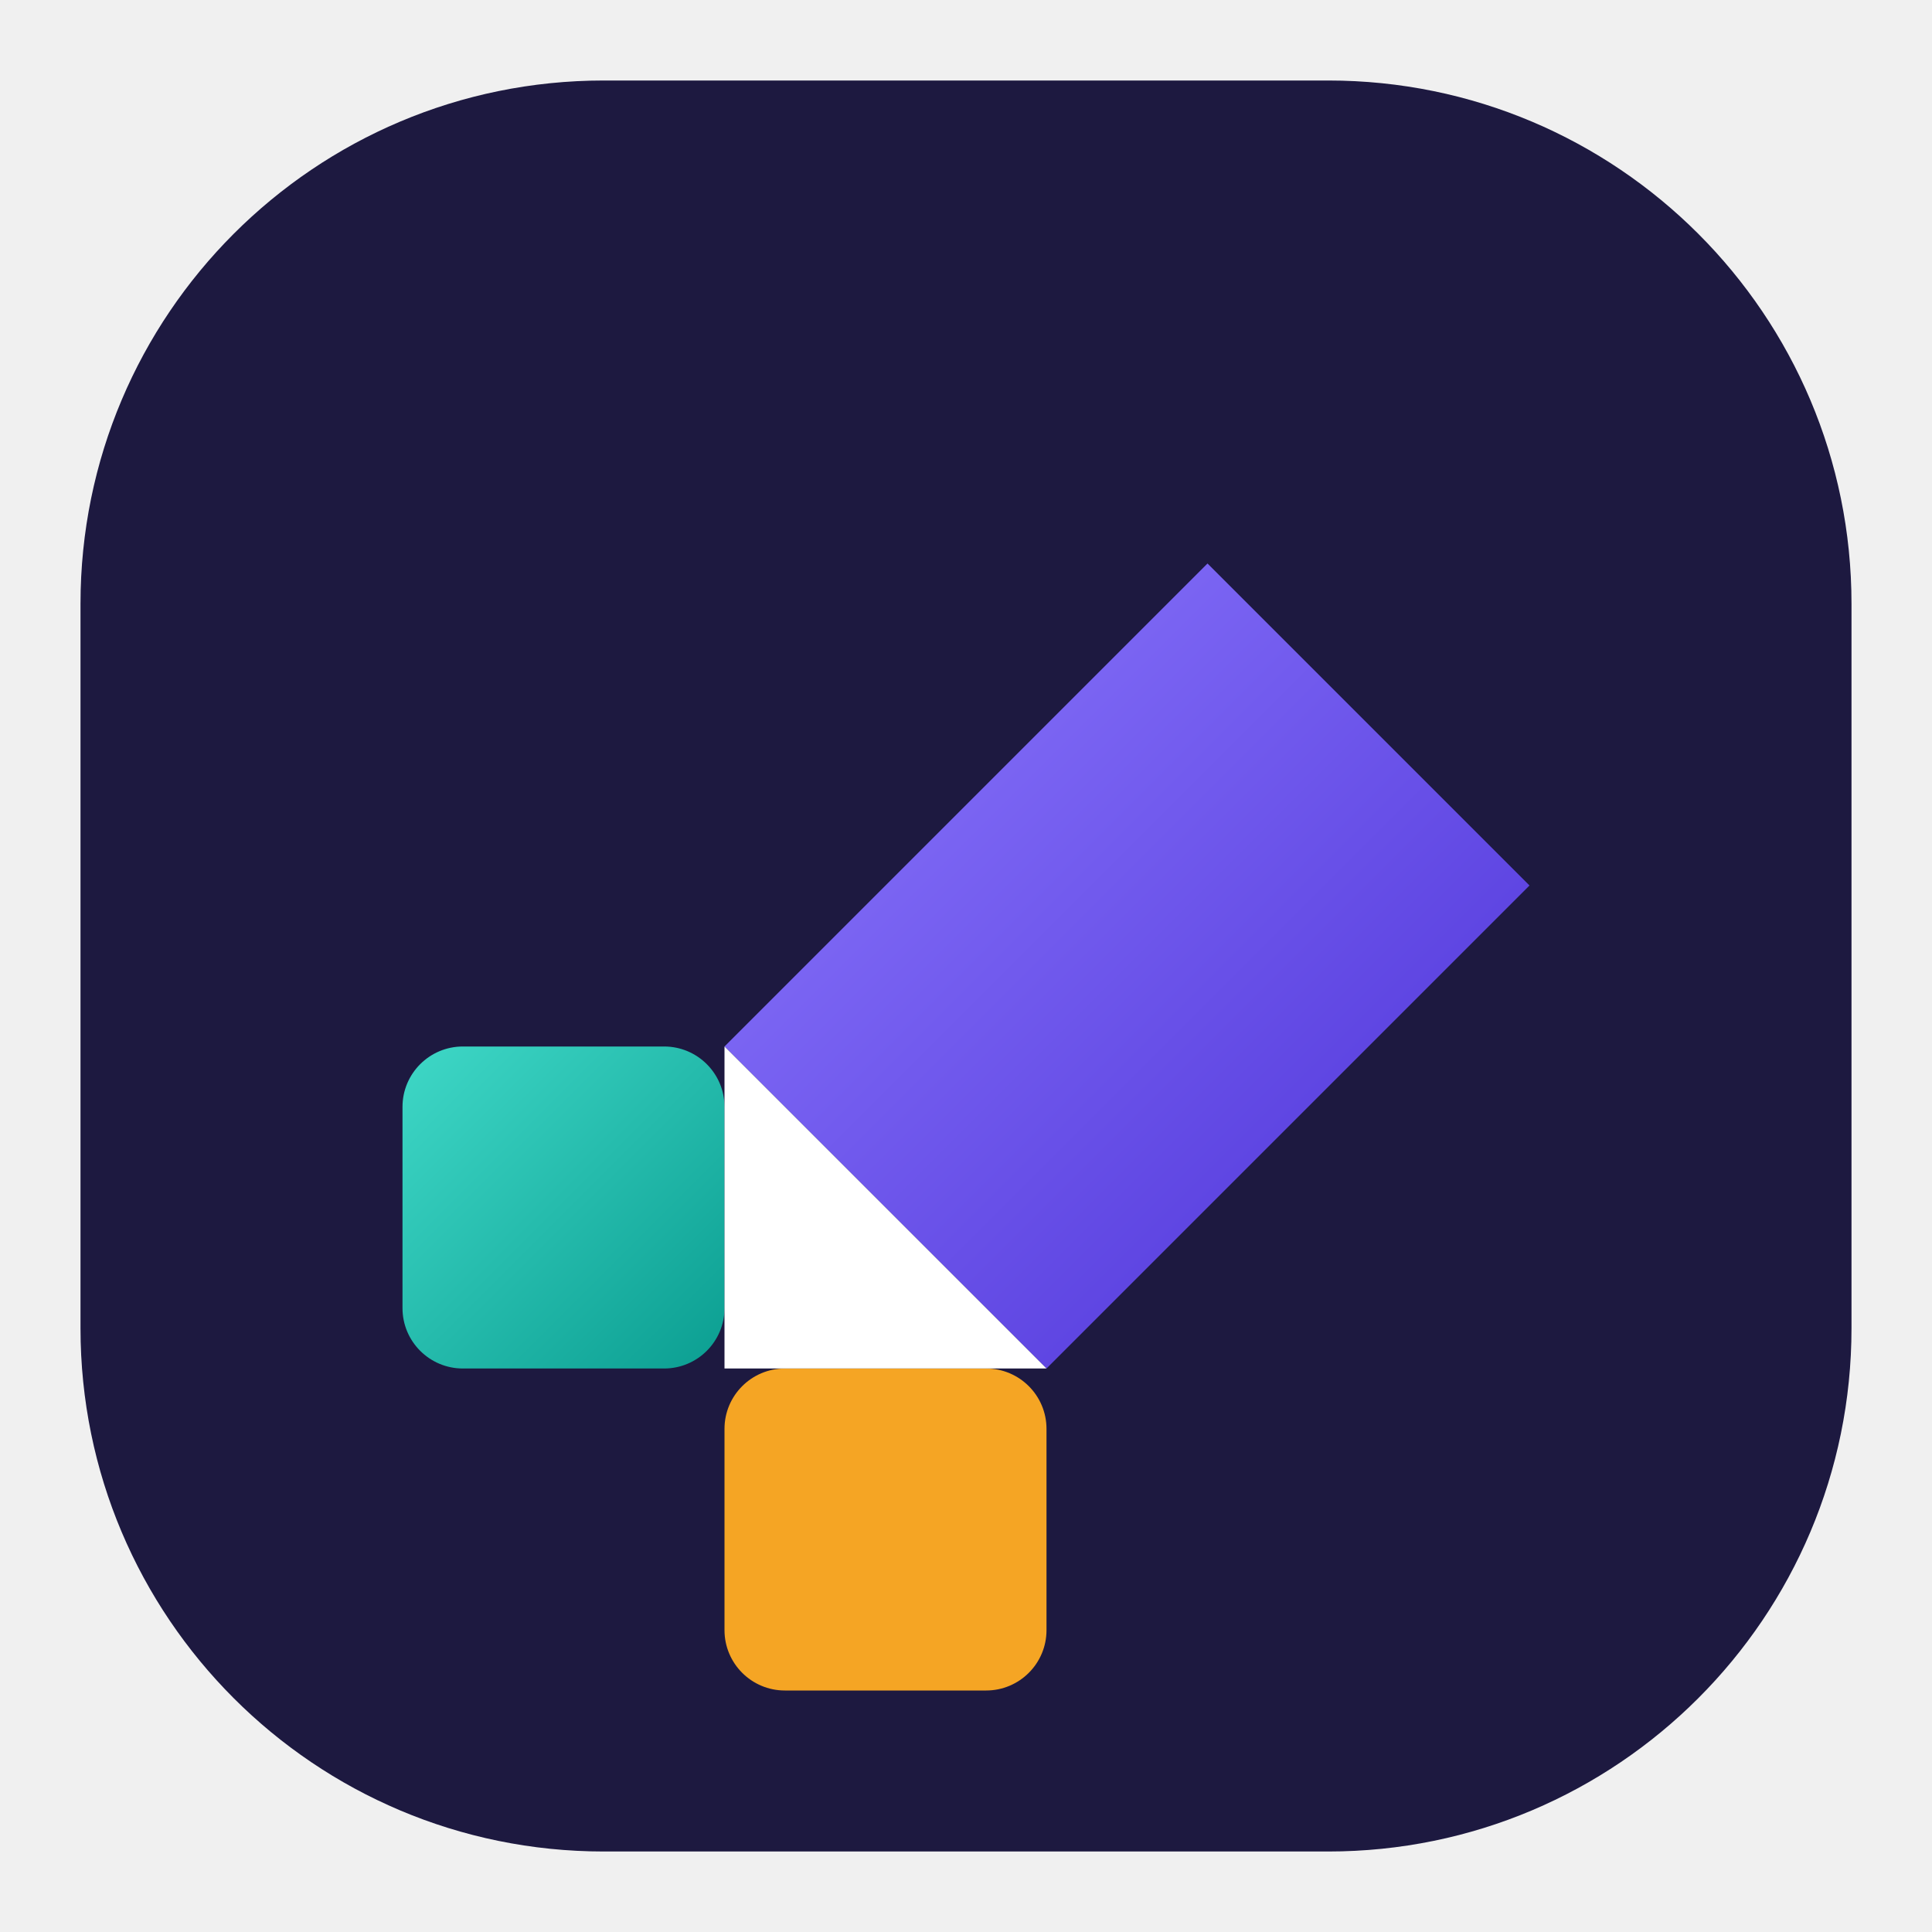
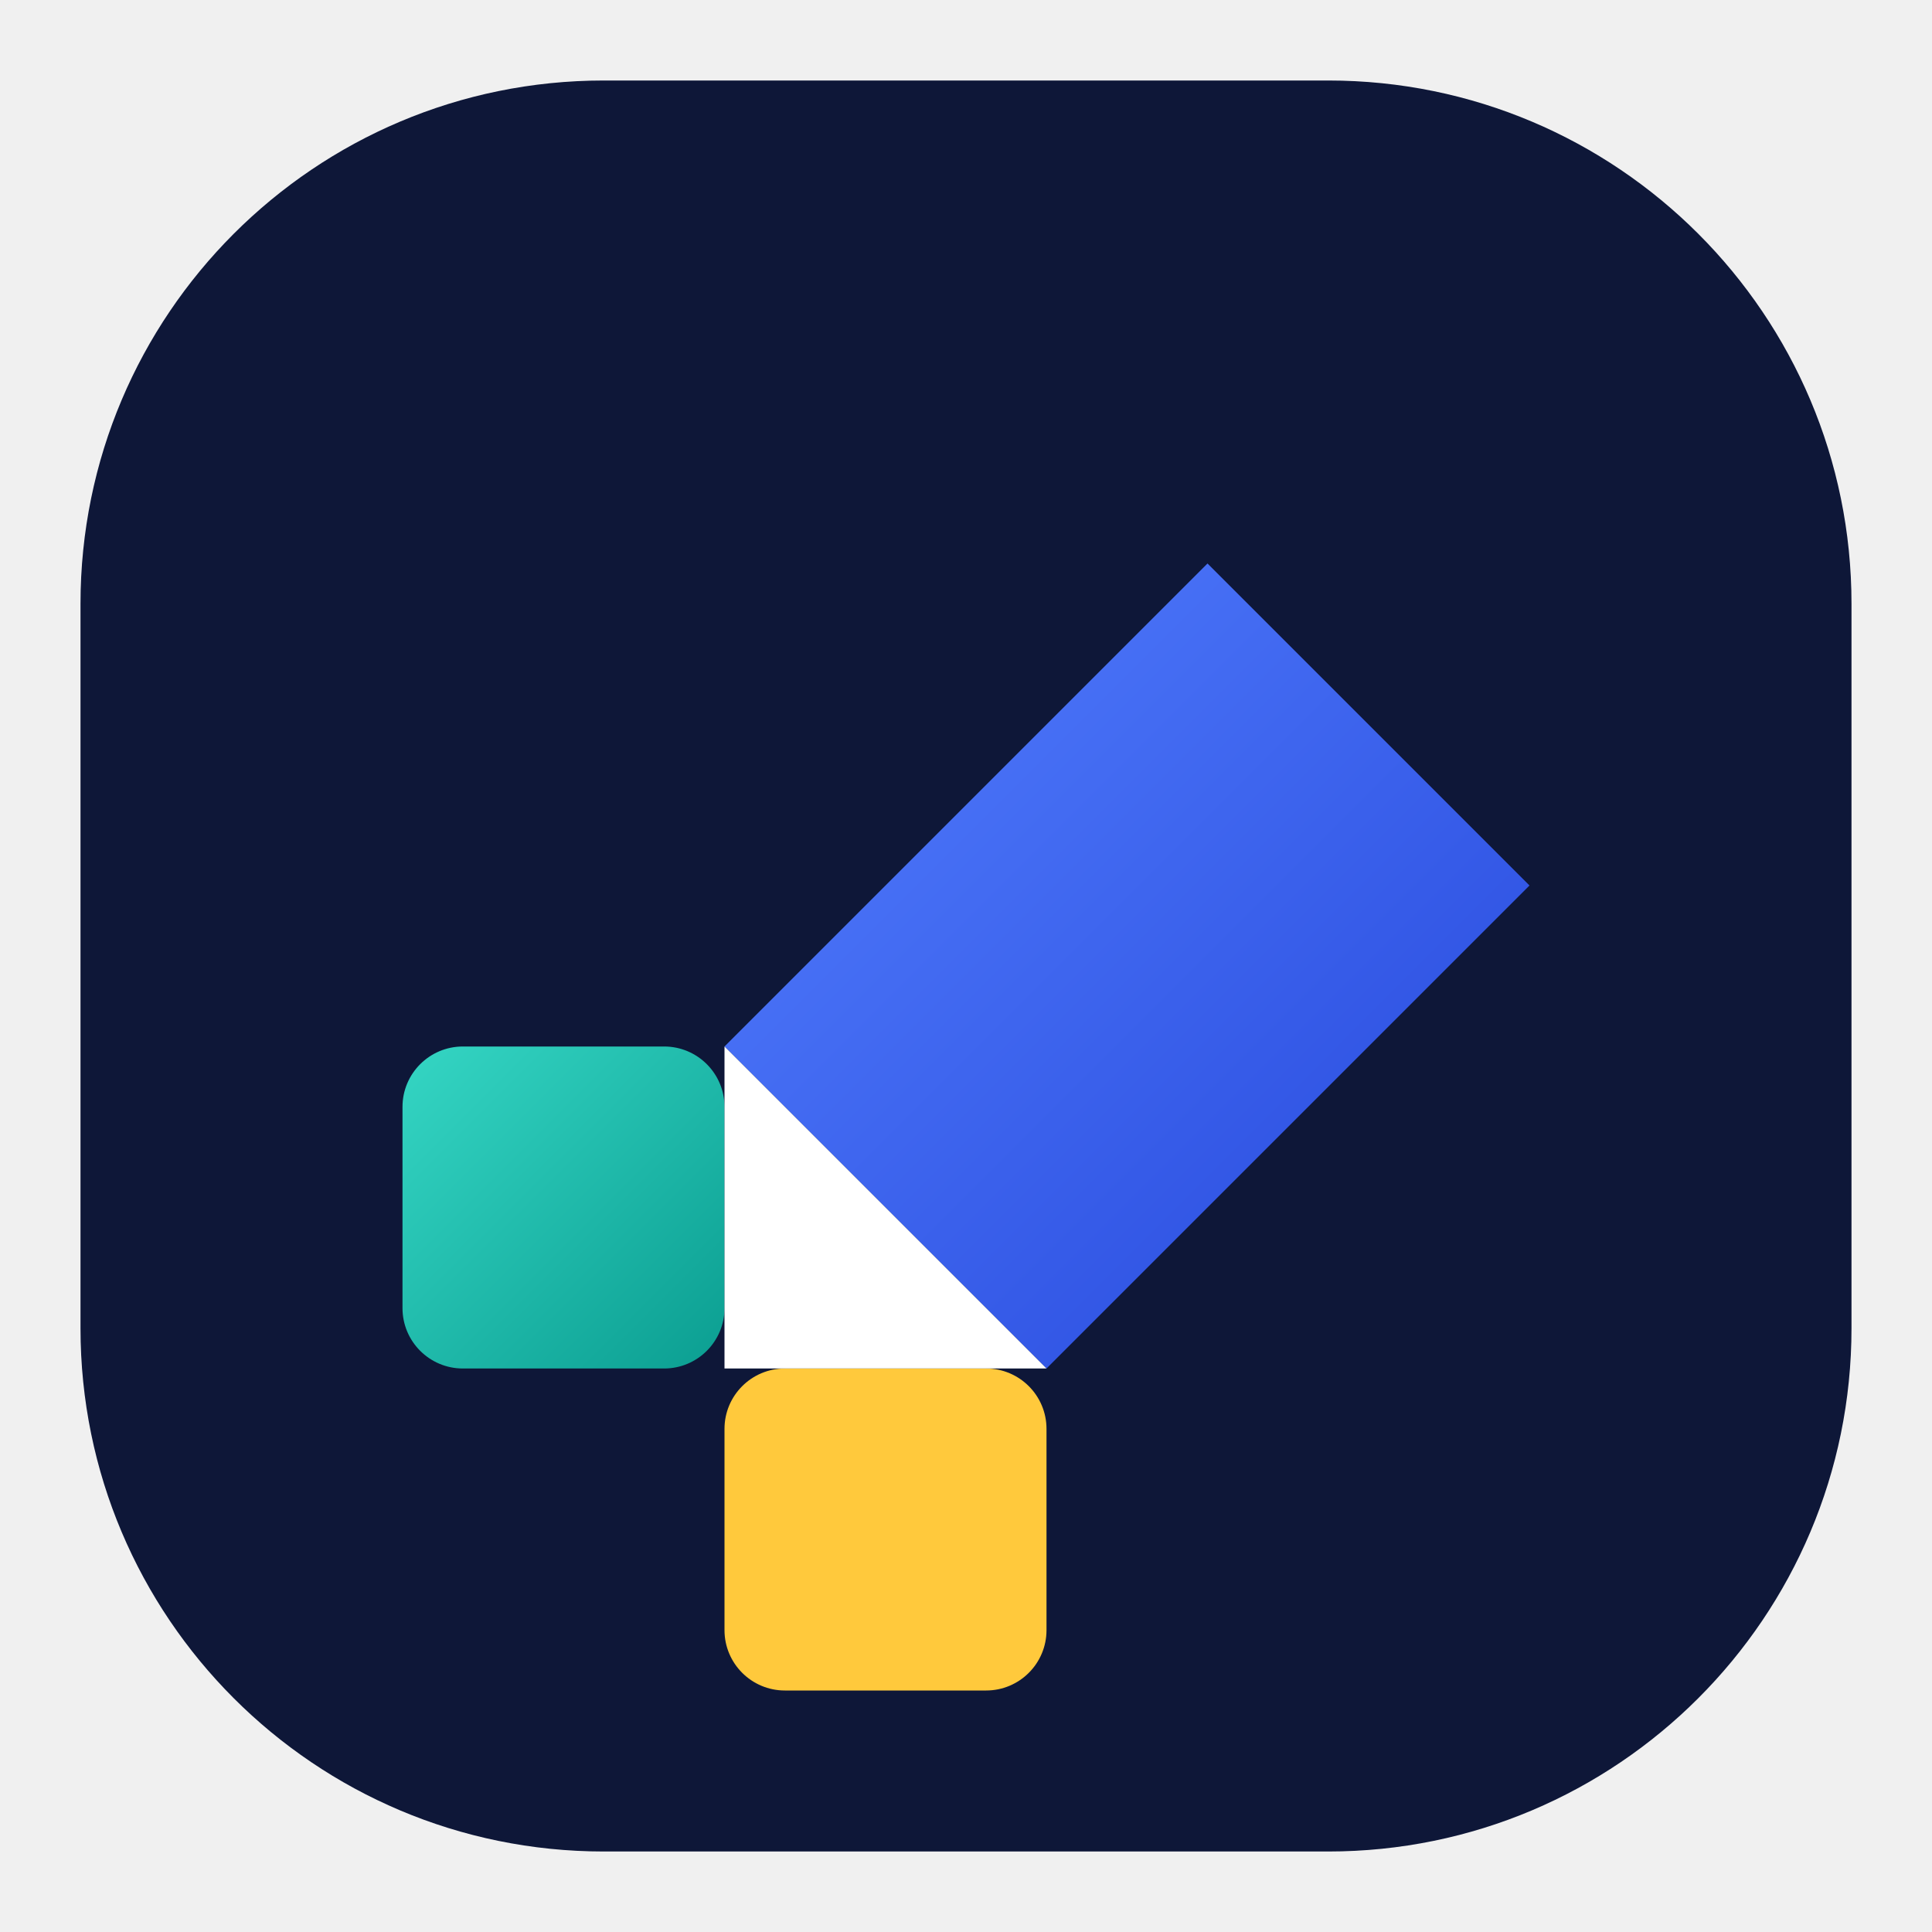
<svg xmlns="http://www.w3.org/2000/svg" width="48" height="48" viewBox="0 0 48 48">
  <defs>
    <linearGradient id="pa" x1="0" y1="0" x2="1" y2="1">
-       <stop offset="0" stop-color="#8f7bff" />
-       <stop offset="1" stop-color="#4a2fd6" />
+       <stop offset="0" stop-color="#5480ff" />
+       <stop offset="1" stop-color="#2546db" />
    </linearGradient>
    <linearGradient id="pb" x1="0" y1="0" x2="1" y2="1">
-       <stop offset="0" stop-color="#3fd8c7" />
+       <stop offset="0" stop-color="#35d6c4" />
      <stop offset="1" stop-color="#0b9e91" />
    </linearGradient>
  </defs>
-   <rect x="2" y="2" width="44" height="44" rx="13" fill="#1d1940" />
+   <rect x="2" y="2" width="44" height="44" rx="13" fill="#0e1738" />
  <path d="M18 26 L30 14 L38 22 L26 34 Z" fill="url(#pa)" />
  <rect x="10" y="26" width="8" height="8" rx="1.5" fill="url(#pb)" />
-   <rect x="18" y="34" width="8" height="8" rx="1.5" fill="#f5a524" />
+   <rect x="18" y="34" width="8" height="8" rx="1.5" fill="#ffc93c" />
  <path d="M18 26 L18 34 L26 34 Z" fill="#fff" />
</svg>
